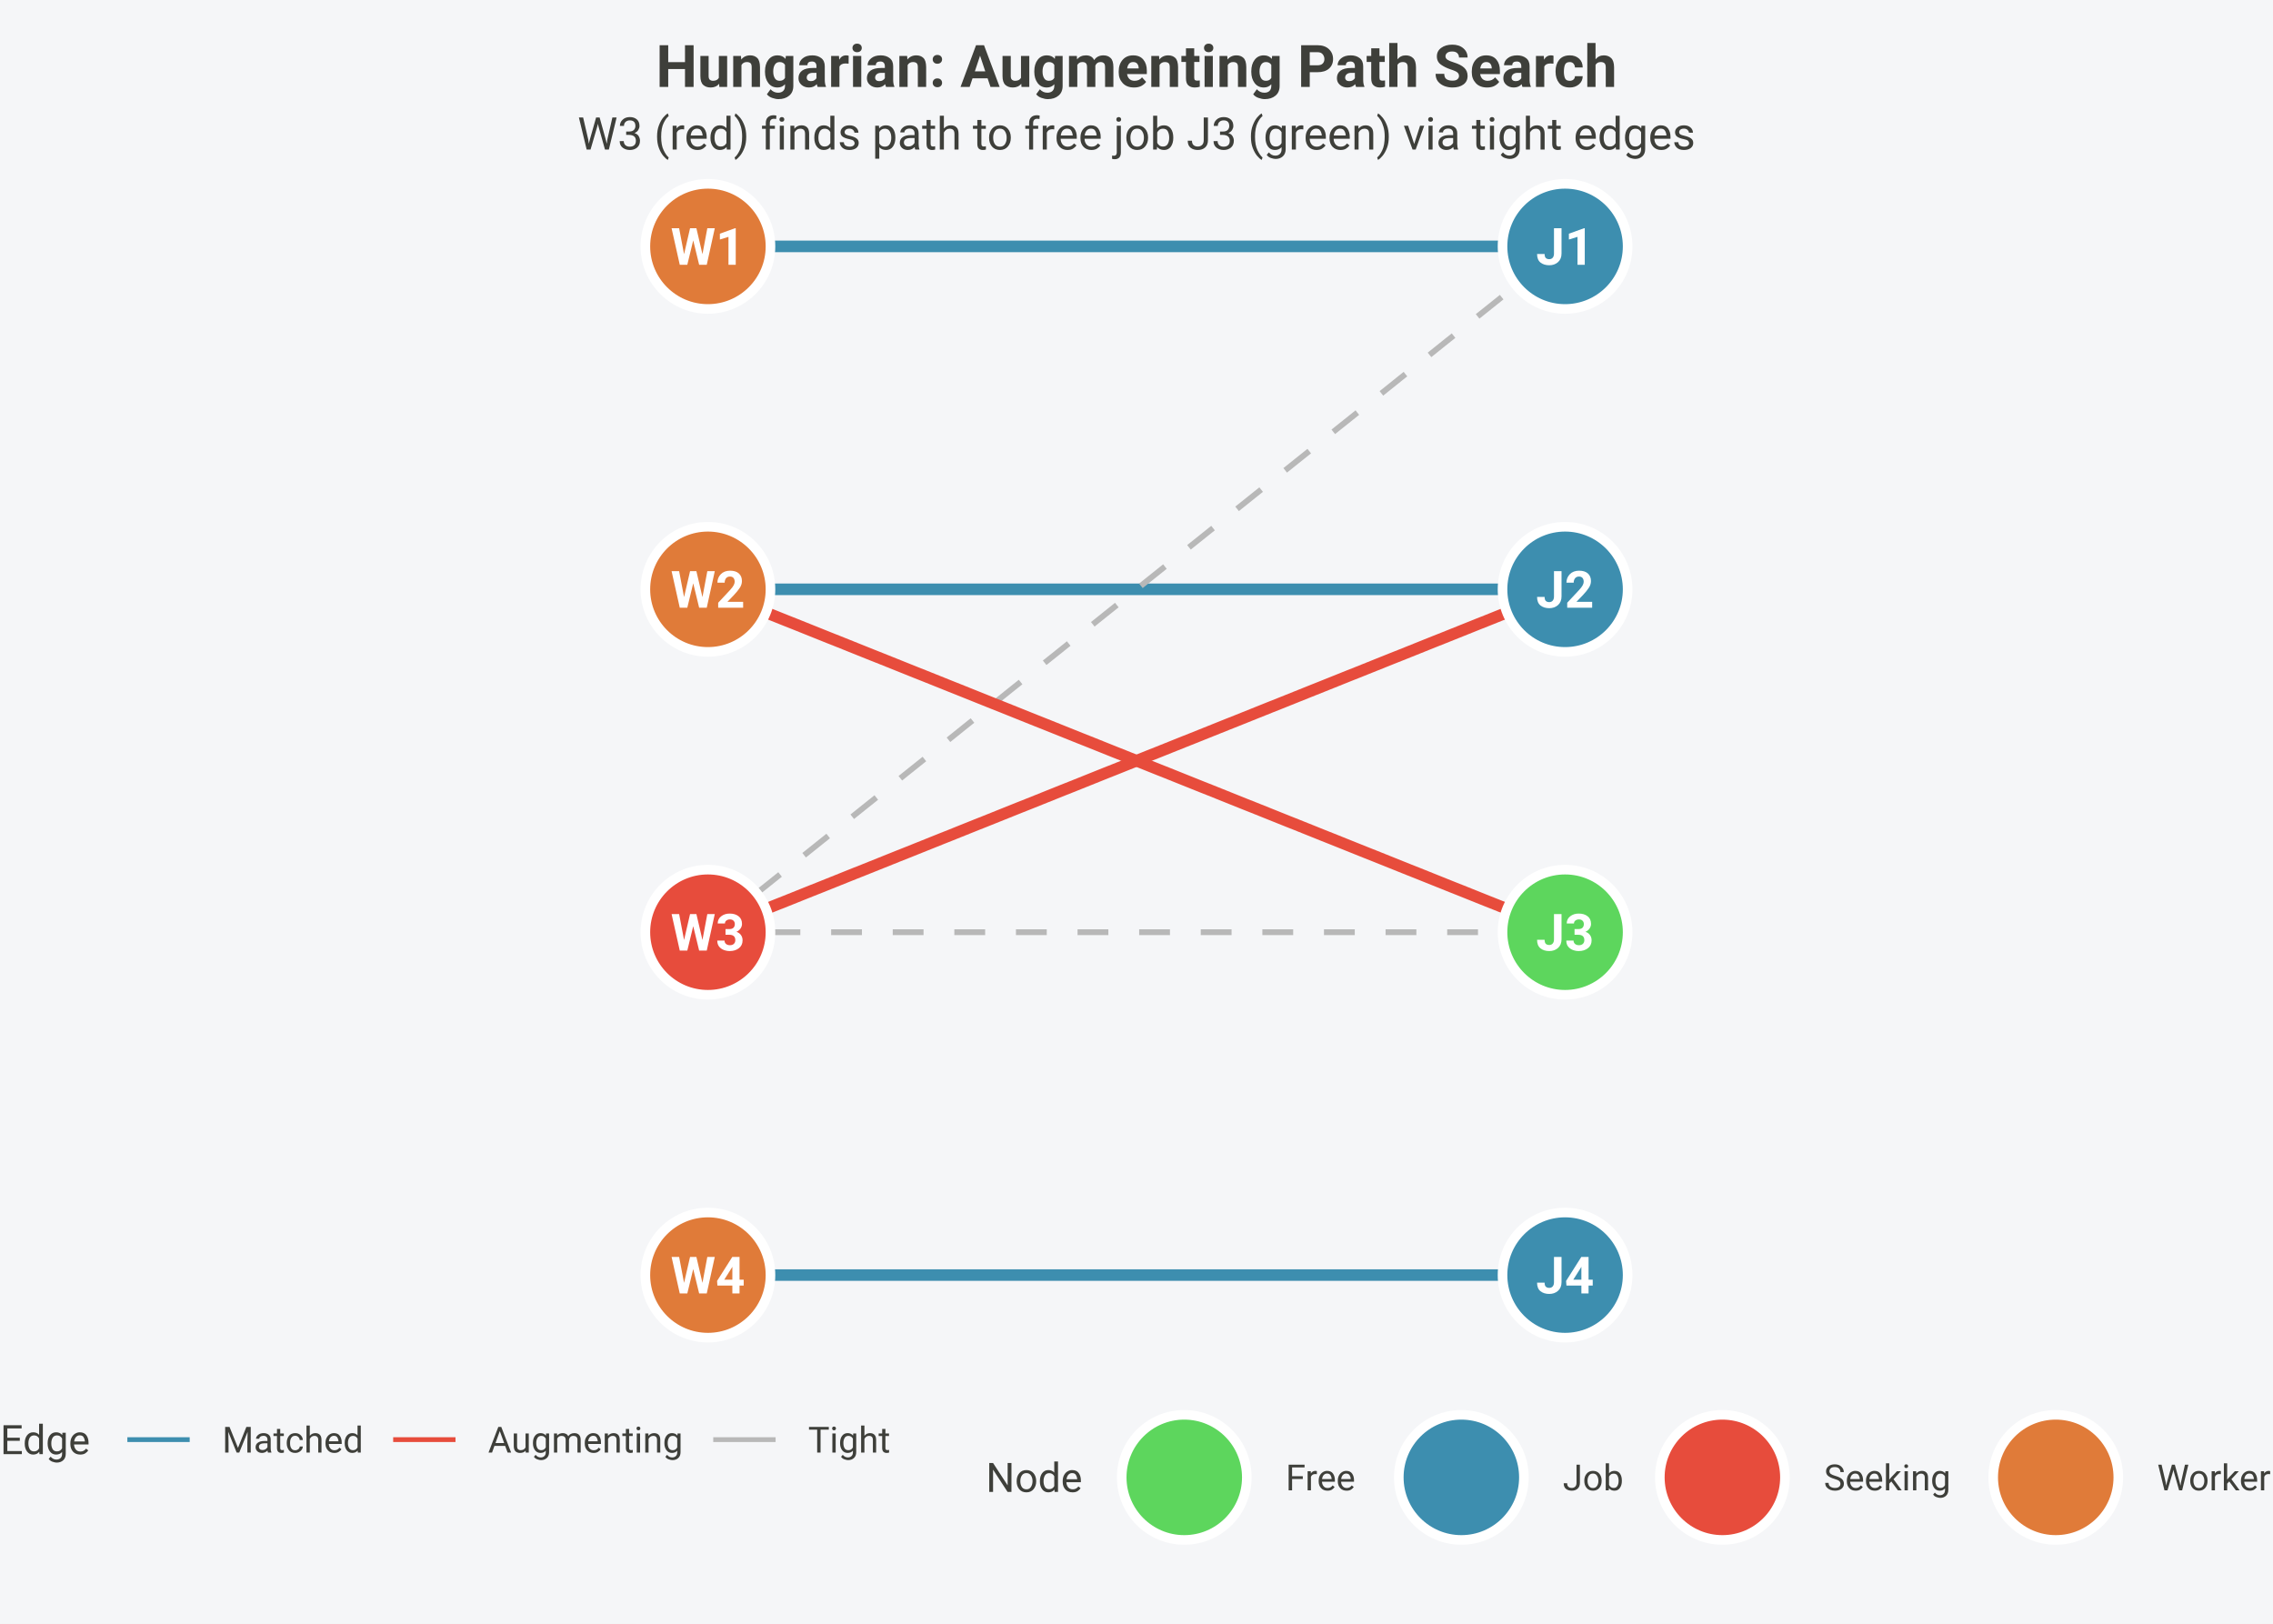
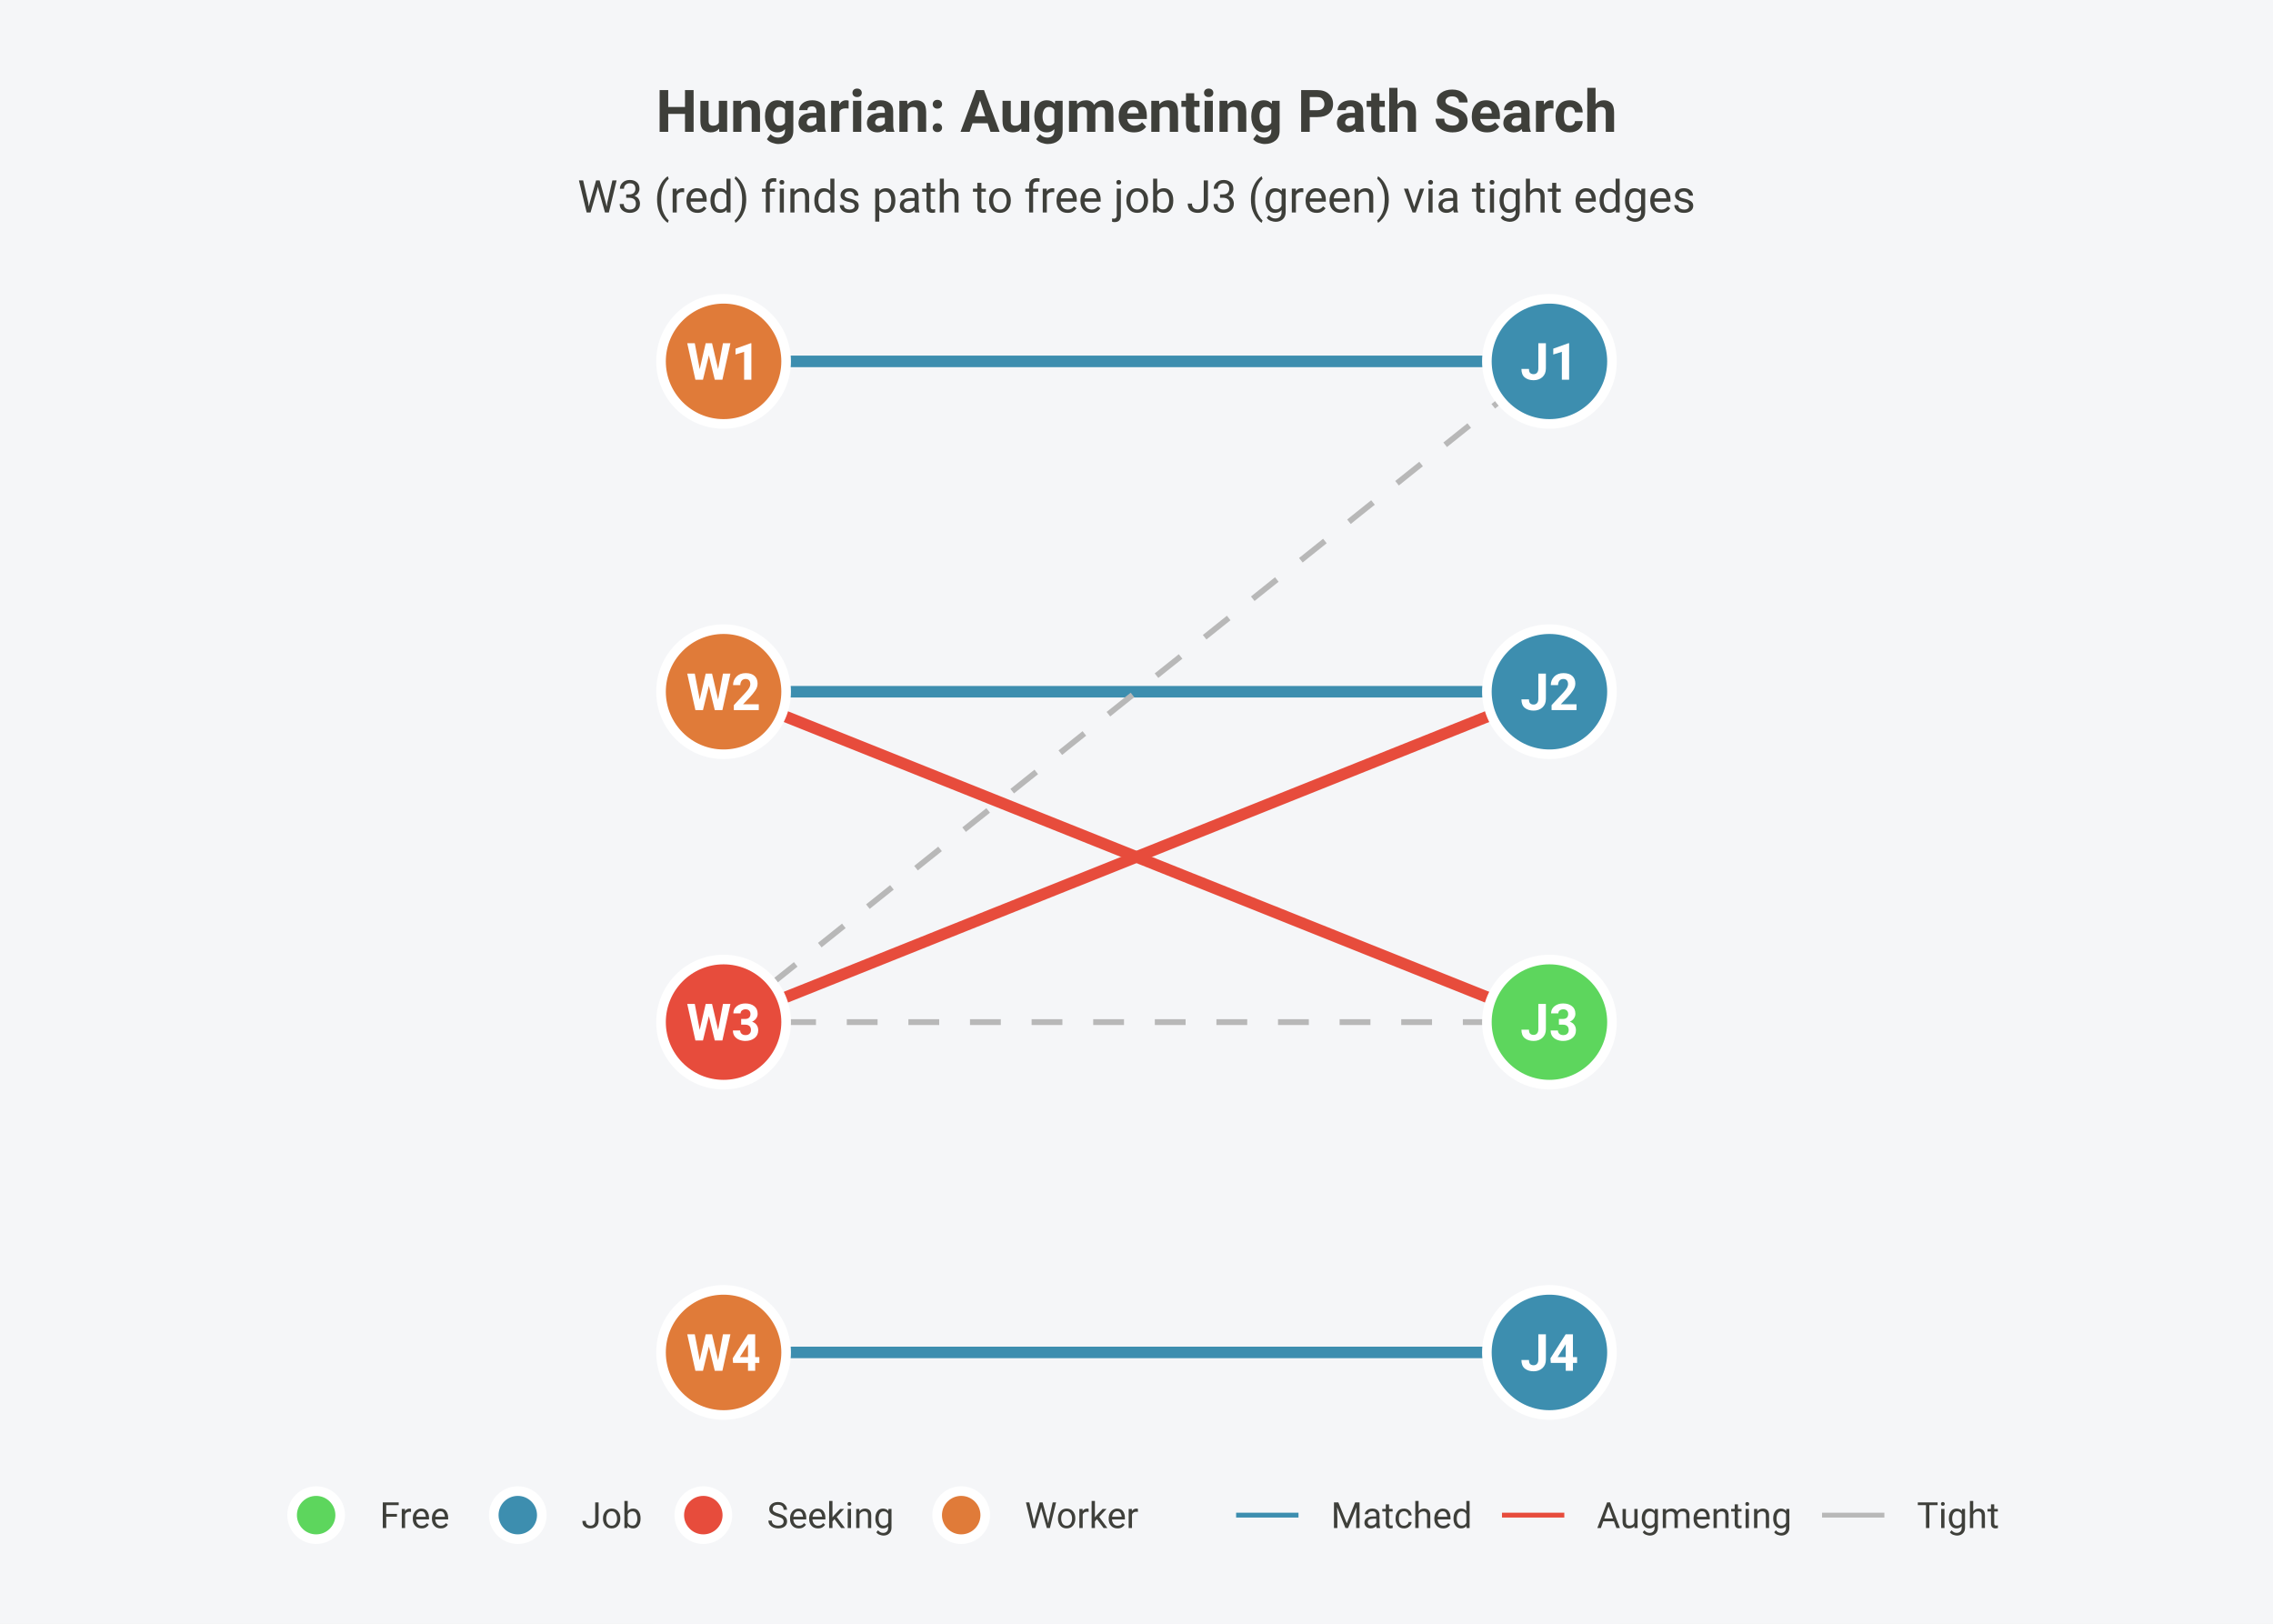
<svg xmlns="http://www.w3.org/2000/svg" width="504.00pt" height="360.00pt" viewBox="0 0 504.00 360.00">
  <g class="svglite">
    <defs>
      <style type="text/css">
    /* theme-aware-processed */
    .svglite line, .svglite polyline, .svglite polygon, .svglite path, .svglite circle {
      fill: none;
      stroke: #3E3F3A;
      stroke-linecap: round;
      stroke-linejoin: round;
      stroke-miterlimit: 10.00;
    }
    .svglite &gt; g &gt; rect {
      fill: none;
      stroke: #3E3F3A;
      stroke-linecap: round;
      stroke-linejoin: round;
      stroke-miterlimit: 10.00;
    }
    .svglite text {
      white-space: pre;
      fill: #3E3F3A;
    }
    .svglite g.glyphgroup path {
      fill: inherit;
      stroke: none;
    }
  </style>
    </defs>
    <rect width="100%" height="100%" style="stroke: none; fill: #F5F6F8;" />
    <defs>
      <clipPath id="cpMC4wMHw1MDQuMDB8MC4wMHwzNjAuMDA=">
        <rect x="0.00" y="0.00" width="504.00" height="360.00" />
      </clipPath>
    </defs>
    <g clip-path="url(#cpMC4wMHw1MDQuMDB8MC4wMHwzNjAuMDA=)">
</g>
    <defs>
-       <clipPath id="cpMTM3LjUxfDM2Ni40OXwwLjAwfDM2MC4wMA==">
-         <rect x="137.51" y="0.00" width="228.99" height="360.00" />
+       <clipPath id="cpMTQxLjMzfDM2Mi42N3wwLjAwfDM2MC4wMA==">
+         <rect x="141.33" y="0.00" width="221.35" height="360.00" />
      </clipPath>
    </defs>
-     <g clip-path="url(#cpMTM3LjUxfDM2Ni40OXwwLjAwfDM2MC4wMA==)">
-       <rect rx="4" x="137.51" y="0.00" width="228.99" height="360.00" style="stroke-width: 1.07; stroke: none; fill: #F5F6F8;" />
+     <g clip-path="url(#cpMTQxLjMzfDM2Mi42N3wwLjAwfDM2MC4wMA==)">
+       <rect rx="4" x="141.33" y="0.00" width="221.35" height="360.00" style="stroke-width: 1.07; stroke: none; fill: #F5F6F8;" />
    </g>
    <g clip-path="url(#cpMC4wMHw1MDQuMDB8MC4wMHwzNjAuMDA=)">
-       <polyline points="156.97,54.63 158.89,54.63 160.81,54.63 162.73,54.63 164.65,54.63 166.57,54.63 168.49,54.63 170.41,54.63 172.33,54.63 174.25,54.63 176.17,54.63 178.09,54.63 180.01,54.63 181.93,54.63 183.85,54.63 185.77,54.63 187.69,54.63 189.61,54.63 191.53,54.63 193.45,54.63 195.37,54.63 197.29,54.63 199.21,54.63 201.13,54.63 203.05,54.63 204.97,54.63 206.89,54.63 208.81,54.63 210.73,54.63 212.64,54.63 214.56,54.63 216.48,54.63 218.40,54.63 220.32,54.63 222.24,54.63 224.16,54.63 226.08,54.63 228.00,54.63 229.92,54.63 231.84,54.63 233.76,54.63 235.68,54.63 237.60,54.63 239.52,54.63 241.44,54.63 243.36,54.63 245.28,54.63 247.20,54.63 249.12,54.63 251.04,54.63 252.96,54.63 254.88,54.63 256.80,54.63 258.72,54.63 260.64,54.63 262.56,54.63 264.48,54.63 266.40,54.63 268.32,54.63 270.24,54.63 272.16,54.63 274.08,54.63 276.00,54.63 277.92,54.63 279.84,54.63 281.76,54.63 283.68,54.63 285.60,54.63 287.52,54.63 289.44,54.63 291.36,54.63 293.27,54.63 295.19,54.63 297.11,54.63 299.03,54.63 300.95,54.63 302.87,54.63 304.79,54.63 306.71,54.63 308.63,54.63 310.55,54.63 312.47,54.63 314.39,54.63 316.31,54.63 318.23,54.63 320.15,54.63 322.07,54.63 323.99,54.63 325.91,54.63 327.83,54.63 329.75,54.63 331.67,54.63 333.59,54.63 335.51,54.63 337.43,54.63 339.35,54.63 341.27,54.63 343.19,54.63 345.11,54.63 347.03,54.63 " style="stroke-width: 2.56; stroke: #3D8EAF; stroke-linecap: butt;" />
-       <polyline points="156.97,130.66 158.89,130.66 160.81,130.66 162.73,130.66 164.65,130.66 166.57,130.66 168.49,130.66 170.41,130.66 172.33,130.66 174.25,130.66 176.17,130.66 178.09,130.66 180.01,130.66 181.93,130.66 183.85,130.66 185.77,130.66 187.69,130.66 189.61,130.66 191.53,130.66 193.45,130.66 195.37,130.66 197.29,130.66 199.21,130.66 201.13,130.66 203.05,130.66 204.97,130.66 206.89,130.66 208.81,130.66 210.73,130.66 212.64,130.66 214.56,130.66 216.48,130.66 218.40,130.66 220.32,130.66 222.24,130.66 224.16,130.66 226.08,130.66 228.00,130.66 229.92,130.66 231.84,130.66 233.76,130.66 235.68,130.66 237.60,130.66 239.52,130.66 241.44,130.66 243.36,130.66 245.28,130.66 247.20,130.66 249.12,130.66 251.04,130.66 252.96,130.66 254.88,130.66 256.80,130.66 258.72,130.66 260.64,130.66 262.56,130.66 264.48,130.66 266.40,130.66 268.32,130.66 270.24,130.66 272.16,130.66 274.08,130.66 276.00,130.66 277.92,130.66 279.84,130.66 281.76,130.66 283.68,130.66 285.60,130.66 287.52,130.66 289.44,130.66 291.36,130.66 293.27,130.66 295.19,130.66 297.11,130.66 299.03,130.66 300.95,130.66 302.87,130.66 304.79,130.66 306.71,130.66 308.63,130.66 310.55,130.66 312.47,130.66 314.39,130.66 316.31,130.66 318.23,130.66 320.15,130.66 322.07,130.66 323.99,130.66 325.91,130.66 327.83,130.66 329.75,130.66 331.67,130.66 333.59,130.66 335.51,130.66 337.43,130.66 339.35,130.66 341.27,130.66 343.19,130.66 345.11,130.66 347.03,130.66 " style="stroke-width: 2.56; stroke: #3D8EAF; stroke-linecap: butt;" />
-       <polyline points="156.97,282.70 158.89,282.70 160.81,282.70 162.73,282.70 164.65,282.70 166.57,282.70 168.49,282.70 170.41,282.70 172.33,282.70 174.25,282.70 176.17,282.70 178.09,282.70 180.01,282.70 181.93,282.70 183.85,282.70 185.77,282.70 187.69,282.70 189.61,282.70 191.53,282.70 193.45,282.70 195.37,282.70 197.29,282.70 199.21,282.70 201.13,282.70 203.05,282.70 204.97,282.70 206.89,282.70 208.81,282.70 210.73,282.70 212.64,282.70 214.56,282.70 216.48,282.70 218.40,282.70 220.32,282.70 222.24,282.70 224.16,282.70 226.08,282.70 228.00,282.70 229.92,282.70 231.84,282.70 233.76,282.70 235.68,282.70 237.60,282.70 239.52,282.70 241.44,282.70 243.36,282.70 245.28,282.70 247.20,282.70 249.12,282.70 251.04,282.70 252.96,282.70 254.88,282.70 256.80,282.70 258.72,282.70 260.64,282.70 262.56,282.70 264.48,282.70 266.40,282.70 268.32,282.70 270.24,282.70 272.16,282.70 274.08,282.70 276.00,282.70 277.92,282.70 279.84,282.70 281.76,282.70 283.68,282.70 285.60,282.70 287.52,282.70 289.44,282.70 291.36,282.70 293.27,282.70 295.19,282.70 297.11,282.70 299.03,282.70 300.95,282.70 302.87,282.70 304.79,282.70 306.71,282.70 308.63,282.70 310.55,282.70 312.47,282.70 314.39,282.70 316.31,282.70 318.23,282.70 320.15,282.70 322.07,282.70 323.99,282.70 325.91,282.70 327.83,282.70 329.75,282.70 331.67,282.70 333.59,282.70 335.51,282.70 337.43,282.70 339.35,282.70 341.27,282.70 343.19,282.70 345.11,282.70 347.03,282.70 " style="stroke-width: 2.56; stroke: #3D8EAF; stroke-linecap: butt;" />
-       <polyline points="156.97,206.68 158.89,206.68 160.81,206.68 162.73,206.68 164.65,206.68 166.57,206.68 168.49,206.68 170.41,206.68 172.33,206.68 174.25,206.68 176.17,206.68 178.09,206.68 180.01,206.68 181.93,206.68 183.85,206.68 185.77,206.68 187.69,206.68 189.61,206.68 191.53,206.68 193.45,206.68 195.37,206.68 197.29,206.68 199.21,206.68 201.13,206.68 203.05,206.68 204.97,206.68 206.89,206.68 208.81,206.68 210.73,206.68 212.64,206.68 214.56,206.68 216.48,206.68 218.40,206.68 220.32,206.68 222.24,206.68 224.16,206.68 226.08,206.68 228.00,206.68 229.92,206.68 231.84,206.68 233.76,206.68 235.68,206.68 237.60,206.68 239.52,206.68 241.44,206.68 243.36,206.68 245.28,206.68 247.20,206.68 249.12,206.68 251.04,206.68 252.96,206.68 254.88,206.68 256.80,206.68 258.72,206.68 260.64,206.68 262.56,206.68 264.48,206.68 266.40,206.68 268.32,206.68 270.24,206.68 272.16,206.68 274.08,206.68 276.00,206.68 277.92,206.68 279.84,206.68 281.76,206.68 283.68,206.68 285.60,206.68 287.52,206.68 289.44,206.68 291.36,206.68 293.27,206.68 295.19,206.68 297.11,206.68 299.03,206.68 300.95,206.68 302.87,206.68 304.79,206.68 306.71,206.68 308.63,206.68 310.55,206.68 312.47,206.68 314.39,206.68 316.31,206.68 318.23,206.68 320.15,206.68 322.07,206.68 323.99,206.68 325.91,206.68 327.83,206.68 329.75,206.68 331.67,206.68 333.59,206.68 335.51,206.68 337.43,206.68 339.35,206.68 341.27,206.68 343.19,206.68 345.11,206.68 347.03,206.68 " style="stroke-width: 1.28; stroke: #B8B8B8; stroke-dasharray: 6.83,6.83; stroke-linecap: butt;" />
-       <polyline points="156.97,206.68 158.89,205.91 160.81,205.14 162.73,204.37 164.65,203.61 166.57,202.84 168.49,202.07 170.41,201.30 172.33,200.53 174.25,199.77 176.17,199.00 178.09,198.23 180.01,197.46 181.93,196.70 183.85,195.93 185.77,195.16 187.69,194.39 189.61,193.62 191.53,192.86 193.45,192.09 195.37,191.32 197.29,190.55 199.21,189.78 201.13,189.02 203.05,188.25 204.97,187.48 206.89,186.71 208.81,185.94 210.73,185.18 212.64,184.41 214.56,183.64 216.48,182.87 218.40,182.11 220.32,181.34 222.24,180.57 224.16,179.80 226.08,179.03 228.00,178.27 229.92,177.50 231.84,176.73 233.76,175.96 235.68,175.19 237.60,174.43 239.52,173.66 241.44,172.89 243.36,172.12 245.28,171.35 247.20,170.59 249.12,169.82 251.04,169.05 252.96,168.28 254.88,167.51 256.80,166.75 258.72,165.98 260.64,165.21 262.56,164.44 264.48,163.68 266.40,162.91 268.32,162.14 270.24,161.37 272.16,160.60 274.08,159.84 276.00,159.07 277.92,158.30 279.84,157.53 281.76,156.76 283.68,156.00 285.60,155.23 287.52,154.46 289.44,153.69 291.36,152.92 293.27,152.16 295.19,151.39 297.11,150.62 299.03,149.85 300.95,149.09 302.87,148.32 304.79,147.55 306.71,146.78 308.63,146.01 310.55,145.25 312.47,144.48 314.39,143.71 316.31,142.94 318.23,142.17 320.15,141.41 322.07,140.64 323.99,139.87 325.91,139.10 327.83,138.33 329.75,137.57 331.67,136.80 333.59,136.03 335.51,135.26 337.43,134.50 339.35,133.73 341.27,132.96 343.19,132.19 345.11,131.42 347.03,130.66 " style="stroke-width: 2.56; stroke: #E74C3C; stroke-linecap: butt;" />
-       <polyline points="156.97,206.68 158.89,205.14 160.81,203.61 162.73,202.07 164.65,200.53 166.57,199.00 168.49,197.46 170.41,195.93 172.33,194.39 174.25,192.86 176.17,191.32 178.09,189.78 180.01,188.25 181.93,186.71 183.85,185.18 185.77,183.64 187.69,182.11 189.61,180.57 191.53,179.03 193.45,177.50 195.37,175.96 197.29,174.43 199.21,172.89 201.13,171.35 203.05,169.82 204.97,168.28 206.89,166.75 208.81,165.21 210.73,163.68 212.64,162.14 214.56,160.60 216.48,159.07 218.40,157.53 220.32,156.00 222.24,154.46 224.16,152.92 226.08,151.39 228.00,149.85 229.92,148.32 231.84,146.78 233.76,145.25 235.68,143.71 237.60,142.17 239.52,140.64 241.44,139.10 243.36,137.57 245.28,136.03 247.20,134.50 249.12,132.96 251.04,131.42 252.96,129.89 254.88,128.35 256.80,126.82 258.72,125.28 260.64,123.74 262.56,122.21 264.48,120.67 266.40,119.14 268.32,117.60 270.24,116.07 272.16,114.53 274.08,112.99 276.00,111.46 277.92,109.92 279.84,108.39 281.76,106.85 283.68,105.31 285.60,103.78 287.52,102.24 289.44,100.71 291.36,99.17 293.27,97.64 295.19,96.10 297.11,94.56 299.03,93.03 300.95,91.49 302.87,89.96 304.79,88.42 306.71,86.89 308.63,85.35 310.55,83.81 312.47,82.28 314.39,80.74 316.31,79.21 318.23,77.67 320.15,76.13 322.07,74.60 323.99,73.06 325.91,71.53 327.83,69.99 329.75,68.46 331.67,66.92 333.59,65.38 335.51,63.85 337.43,62.31 339.35,60.78 341.27,59.24 343.19,57.70 345.11,56.17 347.03,54.63 " style="stroke-width: 1.28; stroke: #B8B8B8; stroke-dasharray: 6.83,6.83; stroke-linecap: butt;" />
-       <polyline points="156.97,130.66 158.89,131.42 160.81,132.19 162.73,132.96 164.65,133.73 166.57,134.50 168.49,135.26 170.41,136.03 172.33,136.80 174.25,137.57 176.17,138.33 178.09,139.10 180.01,139.87 181.93,140.64 183.85,141.41 185.77,142.17 187.69,142.94 189.61,143.71 191.53,144.48 193.45,145.25 195.37,146.01 197.29,146.78 199.21,147.55 201.13,148.32 203.05,149.09 204.97,149.85 206.89,150.62 208.81,151.39 210.73,152.16 212.64,152.92 214.56,153.69 216.48,154.46 218.40,155.23 220.32,156.00 222.24,156.76 224.16,157.53 226.08,158.30 228.00,159.07 229.92,159.84 231.84,160.60 233.76,161.37 235.68,162.14 237.60,162.91 239.52,163.68 241.44,164.44 243.36,165.21 245.28,165.98 247.20,166.75 249.12,167.51 251.04,168.28 252.96,169.05 254.88,169.82 256.80,170.59 258.72,171.35 260.64,172.12 262.56,172.89 264.48,173.66 266.40,174.43 268.32,175.19 270.24,175.96 272.16,176.73 274.08,177.50 276.00,178.27 277.92,179.03 279.84,179.80 281.76,180.57 283.68,181.34 285.60,182.11 287.52,182.87 289.44,183.64 291.36,184.41 293.27,185.18 295.19,185.94 297.11,186.71 299.03,187.48 300.95,188.25 302.87,189.02 304.79,189.78 306.71,190.55 308.63,191.32 310.55,192.09 312.47,192.86 314.39,193.62 316.31,194.39 318.23,195.16 320.15,195.93 322.07,196.70 323.99,197.46 325.91,198.23 327.83,199.00 329.75,199.77 331.67,200.53 333.59,201.30 335.51,202.07 337.43,202.84 339.35,203.61 341.27,204.37 343.19,205.14 345.11,205.91 347.03,206.68 " style="stroke-width: 2.56; stroke: #E74C3C; stroke-linecap: butt;" />
-       <circle cx="156.97" cy="54.63" r="13.87" style="stroke-width: 2.13; stroke: #FFFFFF; fill: #E07B39;" />
-       <circle cx="156.97" cy="130.66" r="13.87" style="stroke-width: 2.13; stroke: #FFFFFF; fill: #E07B39;" />
-       <circle cx="156.97" cy="206.68" r="13.87" style="stroke-width: 2.13; stroke: #FFFFFF; fill: #E74C3C;" />
-       <circle cx="156.97" cy="282.70" r="13.87" style="stroke-width: 2.13; stroke: #FFFFFF; fill: #E07B39;" />
-       <circle cx="347.03" cy="54.63" r="13.87" style="stroke-width: 2.13; stroke: #FFFFFF; fill: #3D8EAF;" />
-       <circle cx="347.03" cy="130.66" r="13.87" style="stroke-width: 2.13; stroke: #FFFFFF; fill: #3D8EAF;" />
-       <circle cx="347.03" cy="206.68" r="13.87" style="stroke-width: 2.13; stroke: #FFFFFF; fill: #5DD65D;" />
-       <circle cx="347.03" cy="282.70" r="13.87" style="stroke-width: 2.13; stroke: #FFFFFF; fill: #3D8EAF;" />
-       <text x="156.97" y="58.70" text-anchor="middle" style="font-size: 11.38px; font-weight: bold;fill: #FFFFFF; font-family: &quot;Roboto&quot;, -apple-system, BlinkMacSystemFont, &quot;Segoe UI&quot;, system-ui, sans-serif;" textLength="17.06px" lengthAdjust="spacingAndGlyphs">W1</text>
-       <text x="156.97" y="134.73" text-anchor="middle" style="font-size: 11.38px; font-weight: bold;fill: #FFFFFF; font-family: &quot;Roboto&quot;, -apple-system, BlinkMacSystemFont, &quot;Segoe UI&quot;, system-ui, sans-serif;" textLength="17.06px" lengthAdjust="spacingAndGlyphs">W2</text>
-       <text x="156.97" y="210.75" text-anchor="middle" style="font-size: 11.38px; font-weight: bold;fill: #FFFFFF; font-family: &quot;Roboto&quot;, -apple-system, BlinkMacSystemFont, &quot;Segoe UI&quot;, system-ui, sans-serif;" textLength="17.06px" lengthAdjust="spacingAndGlyphs">W3</text>
-       <text x="156.97" y="286.77" text-anchor="middle" style="font-size: 11.38px; font-weight: bold;fill: #FFFFFF; font-family: &quot;Roboto&quot;, -apple-system, BlinkMacSystemFont, &quot;Segoe UI&quot;, system-ui, sans-serif;" textLength="17.06px" lengthAdjust="spacingAndGlyphs">W4</text>
-       <text x="347.03" y="58.70" text-anchor="middle" style="font-size: 11.38px; font-weight: bold;fill: #FFFFFF; font-family: &quot;Roboto&quot;, -apple-system, BlinkMacSystemFont, &quot;Segoe UI&quot;, system-ui, sans-serif;" textLength="12.66px" lengthAdjust="spacingAndGlyphs">J1</text>
-       <text x="347.03" y="134.73" text-anchor="middle" style="font-size: 11.38px; font-weight: bold;fill: #FFFFFF; font-family: &quot;Roboto&quot;, -apple-system, BlinkMacSystemFont, &quot;Segoe UI&quot;, system-ui, sans-serif;" textLength="12.66px" lengthAdjust="spacingAndGlyphs">J2</text>
-       <text x="347.03" y="210.75" text-anchor="middle" style="font-size: 11.38px; font-weight: bold;fill: #FFFFFF; font-family: &quot;Roboto&quot;, -apple-system, BlinkMacSystemFont, &quot;Segoe UI&quot;, system-ui, sans-serif;" textLength="12.66px" lengthAdjust="spacingAndGlyphs">J3</text>
-       <text x="347.03" y="286.77" text-anchor="middle" style="font-size: 11.38px; font-weight: bold;fill: #FFFFFF; font-family: &quot;Roboto&quot;, -apple-system, BlinkMacSystemFont, &quot;Segoe UI&quot;, system-ui, sans-serif;" textLength="12.66px" lengthAdjust="spacingAndGlyphs">J4</text>
-       <text x="0.030" y="322.40" style="font-size: 9.00px;fill: #3E3F3A; font-family: &quot;Roboto&quot;, -apple-system, BlinkMacSystemFont, &quot;Segoe UI&quot;, system-ui, sans-serif;" textLength="21.00px" lengthAdjust="spacingAndGlyphs">Edge</text>
-       <line x1="28.24" y1="319.18" x2="42.06" y2="319.18" style="stroke-width: 1.07; stroke: #3D8EAF; stroke-linecap: butt;" />
-       <line x1="87.18" y1="319.18" x2="101.00" y2="319.18" style="stroke-width: 1.07; stroke: #E74C3C; stroke-linecap: butt;" />
-       <line x1="158.15" y1="319.18" x2="171.98" y2="319.18" style="stroke-width: 1.07; stroke: #B8B8B8; stroke-linecap: butt;" />
-       <text x="49.27" y="322.05" style="font-size: 8.00px;fill: #3E3F3A; font-family: &quot;Roboto&quot;, -apple-system, BlinkMacSystemFont, &quot;Segoe UI&quot;, system-ui, sans-serif;" textLength="30.70px" lengthAdjust="spacingAndGlyphs">Matched</text>
-       <text x="108.21" y="322.05" style="font-size: 8.00px;fill: #3E3F3A; font-family: &quot;Roboto&quot;, -apple-system, BlinkMacSystemFont, &quot;Segoe UI&quot;, system-ui, sans-serif;" textLength="42.73px" lengthAdjust="spacingAndGlyphs">Augmenting</text>
-       <text x="179.18" y="322.05" style="font-size: 8.00px;fill: #3E3F3A; font-family: &quot;Roboto&quot;, -apple-system, BlinkMacSystemFont, &quot;Segoe UI&quot;, system-ui, sans-serif;" textLength="17.50px" lengthAdjust="spacingAndGlyphs">Tight</text>
-       <text x="218.60" y="330.77" style="font-size: 9.00px;fill: #3E3F3A; font-family: &quot;Roboto&quot;, -apple-system, BlinkMacSystemFont, &quot;Segoe UI&quot;, system-ui, sans-serif;" textLength="21.50px" lengthAdjust="spacingAndGlyphs">Node</text>
-       <circle cx="262.59" cy="327.55" r="13.87" style="stroke-width: 2.13; stroke: #FFFFFF; fill: #5DD65D;" />
-       <circle cx="324.03" cy="327.55" r="13.87" style="stroke-width: 2.13; stroke: #FFFFFF; fill: #3D8EAF;" />
-       <circle cx="381.91" cy="327.55" r="13.87" style="stroke-width: 2.13; stroke: #FFFFFF; fill: #E74C3C;" />
-       <circle cx="455.83" cy="327.55" r="13.87" style="stroke-width: 2.13; stroke: #FFFFFF; fill: #E07B39;" />
-       <text x="285.08" y="330.42" style="font-size: 8.00px;fill: #3E3F3A; font-family: &quot;Roboto&quot;, -apple-system, BlinkMacSystemFont, &quot;Segoe UI&quot;, system-ui, sans-serif;" textLength="16.47px" lengthAdjust="spacingAndGlyphs">Free</text>
-       <text x="346.52" y="330.42" style="font-size: 8.00px;fill: #3E3F3A; font-family: &quot;Roboto&quot;, -apple-system, BlinkMacSystemFont, &quot;Segoe UI&quot;, system-ui, sans-serif;" textLength="12.91px" lengthAdjust="spacingAndGlyphs">Job</text>
-       <text x="404.40" y="330.42" style="font-size: 8.00px;fill: #3E3F3A; font-family: &quot;Roboto&quot;, -apple-system, BlinkMacSystemFont, &quot;Segoe UI&quot;, system-ui, sans-serif;" textLength="28.94px" lengthAdjust="spacingAndGlyphs">Seeking</text>
-       <text x="478.31" y="330.42" style="font-size: 8.00px;fill: #3E3F3A; font-family: &quot;Roboto&quot;, -apple-system, BlinkMacSystemFont, &quot;Segoe UI&quot;, system-ui, sans-serif;" textLength="25.66px" lengthAdjust="spacingAndGlyphs">Worker</text>
-       <text x="252.00" y="33.16" text-anchor="middle" style="font-size: 10.00px;fill: #3E3F3A; font-family: &quot;Roboto&quot;, -apple-system, BlinkMacSystemFont, &quot;Segoe UI&quot;, system-ui, sans-serif;" textLength="247.95px" lengthAdjust="spacingAndGlyphs">W3 (red) finds path to free job J3 (green) via tight edges</text>
-       <text x="252.00" y="19.27" text-anchor="middle" style="font-size: 13.00px; font-weight: bold;fill: #3E3F3A; font-family: &quot;Roboto&quot;, -apple-system, BlinkMacSystemFont, &quot;Segoe UI&quot;, system-ui, sans-serif;" textLength="226.31px" lengthAdjust="spacingAndGlyphs">Hungarian: Augmenting Path Search</text>
+       <polyline points="160.44,80.12 162.29,80.12 164.14,80.12 165.99,80.12 167.84,80.12 169.69,80.12 171.54,80.12 173.39,80.12 175.24,80.12 177.09,80.12 178.94,80.12 180.79,80.12 182.64,80.12 184.49,80.12 186.34,80.12 188.19,80.12 190.04,80.12 191.89,80.12 193.74,80.12 195.59,80.12 197.44,80.12 199.29,80.12 201.14,80.12 202.99,80.12 204.83,80.12 206.68,80.12 208.53,80.12 210.38,80.12 212.23,80.12 214.08,80.12 215.93,80.12 217.78,80.12 219.63,80.12 221.48,80.12 223.33,80.12 225.18,80.12 227.03,80.12 228.88,80.12 230.73,80.12 232.58,80.12 234.43,80.12 236.28,80.12 238.13,80.12 239.98,80.12 241.83,80.12 243.68,80.12 245.53,80.12 247.38,80.12 249.23,80.12 251.08,80.12 252.92,80.12 254.77,80.12 256.62,80.12 258.47,80.12 260.32,80.12 262.17,80.12 264.02,80.12 265.87,80.12 267.72,80.12 269.57,80.12 271.42,80.12 273.27,80.12 275.12,80.12 276.97,80.12 278.82,80.12 280.67,80.12 282.52,80.12 284.37,80.12 286.22,80.12 288.07,80.12 289.92,80.12 291.77,80.12 293.62,80.12 295.47,80.12 297.32,80.12 299.17,80.12 301.01,80.12 302.86,80.12 304.71,80.12 306.56,80.12 308.41,80.12 310.26,80.12 312.11,80.12 313.96,80.12 315.81,80.12 317.66,80.12 319.51,80.12 321.36,80.12 323.21,80.12 325.06,80.12 326.91,80.12 328.76,80.12 330.61,80.12 332.46,80.12 334.31,80.12 336.16,80.12 338.01,80.12 339.86,80.12 341.71,80.12 343.56,80.12 " style="stroke-width: 2.56; stroke: #3D8EAF; stroke-linecap: butt;" />
+       <polyline points="160.44,153.36 162.29,153.36 164.14,153.36 165.99,153.36 167.84,153.36 169.69,153.36 171.54,153.36 173.39,153.36 175.24,153.36 177.09,153.36 178.94,153.36 180.79,153.36 182.64,153.36 184.49,153.36 186.34,153.36 188.19,153.36 190.04,153.36 191.89,153.36 193.74,153.36 195.59,153.36 197.44,153.36 199.29,153.36 201.14,153.36 202.99,153.36 204.83,153.36 206.68,153.36 208.53,153.36 210.38,153.36 212.23,153.36 214.08,153.36 215.93,153.36 217.78,153.36 219.63,153.36 221.48,153.36 223.33,153.36 225.18,153.36 227.03,153.36 228.88,153.36 230.73,153.36 232.58,153.36 234.43,153.36 236.28,153.36 238.13,153.36 239.98,153.36 241.83,153.36 243.68,153.36 245.53,153.36 247.38,153.36 249.23,153.36 251.08,153.36 252.92,153.36 254.77,153.36 256.62,153.36 258.47,153.36 260.32,153.36 262.17,153.36 264.02,153.36 265.87,153.36 267.72,153.36 269.57,153.36 271.42,153.36 273.27,153.36 275.12,153.36 276.97,153.36 278.82,153.36 280.67,153.36 282.52,153.36 284.37,153.36 286.22,153.36 288.07,153.36 289.92,153.36 291.77,153.36 293.62,153.36 295.47,153.36 297.32,153.36 299.17,153.36 301.01,153.36 302.86,153.36 304.71,153.36 306.56,153.36 308.41,153.36 310.26,153.36 312.11,153.36 313.96,153.36 315.81,153.36 317.66,153.36 319.51,153.36 321.36,153.36 323.21,153.36 325.06,153.36 326.91,153.36 328.76,153.36 330.61,153.36 332.46,153.36 334.31,153.36 336.16,153.36 338.01,153.36 339.86,153.36 341.71,153.36 343.56,153.36 " style="stroke-width: 2.56; stroke: #3D8EAF; stroke-linecap: butt;" />
+       <polyline points="160.44,299.85 162.29,299.85 164.14,299.85 165.99,299.85 167.84,299.85 169.69,299.85 171.54,299.85 173.39,299.85 175.24,299.85 177.09,299.85 178.94,299.85 180.79,299.85 182.64,299.85 184.49,299.85 186.34,299.85 188.19,299.85 190.04,299.85 191.89,299.85 193.74,299.85 195.59,299.85 197.44,299.85 199.29,299.85 201.14,299.85 202.99,299.85 204.83,299.85 206.68,299.85 208.53,299.85 210.38,299.85 212.23,299.85 214.08,299.85 215.93,299.85 217.78,299.85 219.63,299.85 221.48,299.85 223.33,299.85 225.18,299.85 227.03,299.85 228.88,299.85 230.73,299.85 232.58,299.85 234.43,299.85 236.28,299.85 238.13,299.85 239.98,299.85 241.83,299.85 243.68,299.85 245.53,299.85 247.38,299.85 249.23,299.85 251.08,299.85 252.92,299.85 254.77,299.85 256.62,299.85 258.47,299.85 260.32,299.85 262.17,299.85 264.02,299.85 265.87,299.85 267.72,299.85 269.57,299.85 271.42,299.85 273.27,299.85 275.12,299.85 276.97,299.85 278.82,299.85 280.67,299.85 282.52,299.85 284.37,299.85 286.22,299.85 288.07,299.85 289.92,299.85 291.77,299.85 293.62,299.85 295.47,299.85 297.32,299.85 299.17,299.85 301.01,299.85 302.86,299.85 304.71,299.85 306.56,299.85 308.41,299.85 310.26,299.85 312.11,299.85 313.96,299.85 315.81,299.85 317.66,299.85 319.51,299.85 321.36,299.85 323.21,299.85 325.06,299.85 326.91,299.85 328.76,299.85 330.61,299.85 332.46,299.85 334.31,299.85 336.16,299.85 338.01,299.85 339.86,299.85 341.71,299.85 343.56,299.85 " style="stroke-width: 2.56; stroke: #3D8EAF; stroke-linecap: butt;" />
+       <polyline points="160.44,226.61 162.29,226.61 164.14,226.61 165.99,226.61 167.84,226.61 169.69,226.61 171.54,226.61 173.39,226.61 175.24,226.61 177.09,226.61 178.94,226.61 180.79,226.61 182.64,226.61 184.49,226.61 186.34,226.61 188.19,226.61 190.04,226.61 191.89,226.61 193.74,226.61 195.59,226.61 197.44,226.61 199.29,226.61 201.14,226.61 202.99,226.61 204.83,226.61 206.68,226.61 208.53,226.61 210.38,226.61 212.23,226.61 214.08,226.61 215.93,226.61 217.78,226.61 219.63,226.61 221.48,226.61 223.33,226.61 225.18,226.61 227.03,226.61 228.88,226.61 230.73,226.61 232.58,226.61 234.43,226.61 236.28,226.61 238.13,226.61 239.98,226.61 241.83,226.61 243.68,226.61 245.53,226.61 247.38,226.61 249.23,226.61 251.08,226.61 252.92,226.61 254.77,226.61 256.62,226.61 258.47,226.61 260.32,226.61 262.17,226.61 264.02,226.61 265.87,226.61 267.72,226.61 269.57,226.61 271.42,226.61 273.27,226.61 275.12,226.61 276.97,226.61 278.82,226.61 280.67,226.61 282.52,226.61 284.37,226.61 286.22,226.61 288.07,226.61 289.92,226.61 291.77,226.61 293.62,226.61 295.47,226.61 297.32,226.61 299.17,226.61 301.01,226.61 302.86,226.61 304.71,226.61 306.56,226.61 308.41,226.61 310.26,226.61 312.11,226.61 313.96,226.61 315.81,226.61 317.66,226.61 319.51,226.61 321.36,226.61 323.21,226.61 325.06,226.61 326.91,226.61 328.76,226.61 330.61,226.61 332.46,226.61 334.31,226.61 336.16,226.61 338.01,226.61 339.86,226.61 341.71,226.61 343.56,226.61 " style="stroke-width: 1.28; stroke: #B8B8B8; stroke-dasharray: 6.83,6.83; stroke-linecap: butt;" />
+       <polyline points="160.44,226.61 162.29,225.87 164.14,225.13 165.99,224.39 167.84,223.65 169.69,222.91 171.54,222.17 173.39,221.43 175.24,220.69 177.09,219.95 178.94,219.21 180.79,218.47 182.64,217.73 184.49,216.99 186.34,216.25 188.19,215.51 190.04,214.77 191.89,214.03 193.74,213.29 195.59,212.55 197.44,211.81 199.29,211.07 201.14,210.33 202.99,209.59 204.83,208.85 206.68,208.11 208.53,207.37 210.38,206.63 212.23,205.89 214.08,205.15 215.93,204.41 217.78,203.67 219.63,202.93 221.48,202.19 223.33,201.45 225.18,200.71 227.03,199.97 228.88,199.23 230.73,198.49 232.58,197.75 234.43,197.01 236.28,196.27 238.13,195.53 239.98,194.80 241.83,194.06 243.68,193.32 245.53,192.58 247.38,191.84 249.23,191.10 251.08,190.36 252.92,189.62 254.77,188.88 256.62,188.14 258.47,187.40 260.32,186.66 262.17,185.92 264.02,185.18 265.87,184.44 267.72,183.70 269.57,182.96 271.42,182.22 273.27,181.48 275.12,180.74 276.97,180.00 278.82,179.26 280.67,178.52 282.52,177.78 284.37,177.04 286.22,176.30 288.07,175.56 289.92,174.82 291.77,174.08 293.62,173.34 295.47,172.60 297.32,171.86 299.17,171.12 301.01,170.38 302.86,169.64 304.71,168.90 306.56,168.16 308.41,167.42 310.26,166.68 312.11,165.94 313.96,165.20 315.81,164.46 317.66,163.72 319.51,162.98 321.36,162.24 323.21,161.50 325.06,160.76 326.91,160.02 328.76,159.28 330.61,158.54 332.46,157.80 334.31,157.06 336.16,156.32 338.01,155.58 339.86,154.84 341.71,154.10 343.56,153.36 " style="stroke-width: 2.56; stroke: #E74C3C; stroke-linecap: butt;" />
+       <polyline points="160.44,226.61 162.29,225.13 164.14,223.65 165.99,222.17 167.84,220.69 169.69,219.21 171.54,217.73 173.39,216.25 175.24,214.77 177.09,213.29 178.94,211.81 180.79,210.33 182.64,208.85 184.49,207.37 186.34,205.89 188.19,204.41 190.04,202.93 191.89,201.45 193.74,199.97 195.59,198.49 197.44,197.01 199.29,195.53 201.14,194.06 202.99,192.58 204.83,191.10 206.68,189.62 208.53,188.14 210.38,186.66 212.23,185.18 214.08,183.70 215.93,182.22 217.78,180.74 219.63,179.26 221.48,177.78 223.33,176.30 225.18,174.82 227.03,173.34 228.88,171.86 230.73,170.38 232.58,168.90 234.43,167.42 236.28,165.94 238.13,164.46 239.98,162.98 241.83,161.50 243.68,160.02 245.53,158.54 247.38,157.06 249.23,155.58 251.08,154.10 252.92,152.62 254.77,151.14 256.62,149.66 258.47,148.18 260.32,146.71 262.17,145.23 264.02,143.75 265.87,142.27 267.72,140.79 269.57,139.31 271.42,137.83 273.27,136.35 275.12,134.87 276.97,133.39 278.82,131.91 280.67,130.43 282.52,128.95 284.37,127.47 286.22,125.99 288.07,124.51 289.92,123.03 291.77,121.55 293.62,120.07 295.47,118.59 297.32,117.11 299.17,115.63 301.01,114.15 302.86,112.67 304.71,111.19 306.56,109.71 308.41,108.23 310.26,106.75 312.11,105.27 313.96,103.79 315.81,102.31 317.66,100.83 319.51,99.36 321.36,97.88 323.21,96.40 325.06,94.92 326.91,93.44 328.76,91.96 330.61,90.48 332.46,89.00 334.31,87.52 336.16,86.04 338.01,84.56 339.86,83.08 341.71,81.60 343.56,80.12 " style="stroke-width: 1.28; stroke: #B8B8B8; stroke-dasharray: 6.83,6.83; stroke-linecap: butt;" />
+       <polyline points="160.44,153.36 162.29,154.10 164.14,154.84 165.99,155.58 167.84,156.32 169.69,157.06 171.54,157.80 173.39,158.54 175.24,159.28 177.09,160.02 178.94,160.76 180.79,161.50 182.64,162.24 184.49,162.98 186.34,163.72 188.19,164.46 190.04,165.20 191.89,165.94 193.74,166.68 195.59,167.42 197.44,168.16 199.29,168.90 201.14,169.64 202.99,170.38 204.83,171.12 206.68,171.86 208.53,172.60 210.38,173.34 212.23,174.08 214.08,174.82 215.93,175.56 217.78,176.30 219.63,177.04 221.48,177.78 223.33,178.52 225.18,179.26 227.03,180.00 228.88,180.74 230.73,181.48 232.58,182.22 234.43,182.96 236.28,183.70 238.13,184.44 239.98,185.18 241.83,185.92 243.68,186.66 245.53,187.40 247.38,188.14 249.23,188.88 251.08,189.62 252.92,190.36 254.77,191.10 256.62,191.84 258.47,192.58 260.32,193.32 262.17,194.06 264.02,194.80 265.87,195.53 267.72,196.27 269.57,197.01 271.42,197.75 273.27,198.49 275.12,199.23 276.97,199.97 278.82,200.71 280.67,201.45 282.52,202.19 284.37,202.93 286.22,203.67 288.07,204.41 289.92,205.15 291.77,205.89 293.62,206.63 295.47,207.37 297.32,208.11 299.17,208.85 301.01,209.59 302.86,210.33 304.71,211.07 306.56,211.81 308.41,212.55 310.26,213.29 312.11,214.03 313.96,214.77 315.81,215.51 317.66,216.25 319.51,216.99 321.36,217.73 323.21,218.47 325.06,219.21 326.91,219.95 328.76,220.69 330.61,221.43 332.46,222.17 334.31,222.91 336.16,223.65 338.01,224.39 339.86,225.13 341.71,225.87 343.56,226.61 " style="stroke-width: 2.56; stroke: #E74C3C; stroke-linecap: butt;" />
+       <circle cx="160.44" cy="80.12" r="13.87" style="stroke-width: 2.13; stroke: #FFFFFF; fill: #E07B39;" />
+       <circle cx="160.44" cy="153.36" r="13.87" style="stroke-width: 2.13; stroke: #FFFFFF; fill: #E07B39;" />
+       <circle cx="160.44" cy="226.61" r="13.87" style="stroke-width: 2.13; stroke: #FFFFFF; fill: #E74C3C;" />
+       <circle cx="160.44" cy="299.85" r="13.87" style="stroke-width: 2.13; stroke: #FFFFFF; fill: #E07B39;" />
+       <circle cx="343.56" cy="80.12" r="13.87" style="stroke-width: 2.13; stroke: #FFFFFF; fill: #3D8EAF;" />
+       <circle cx="343.56" cy="153.36" r="13.87" style="stroke-width: 2.13; stroke: #FFFFFF; fill: #3D8EAF;" />
+       <circle cx="343.56" cy="226.61" r="13.87" style="stroke-width: 2.13; stroke: #FFFFFF; fill: #5DD65D;" />
+       <circle cx="343.56" cy="299.85" r="13.87" style="stroke-width: 2.13; stroke: #FFFFFF; fill: #3D8EAF;" />
+       <text class="preserve-color" x="160.44" y="84.19" text-anchor="middle" style="font-size: 11.38px; font-weight: bold;fill: #FFFFFF; font-family: &quot;Roboto&quot;, -apple-system, BlinkMacSystemFont, &quot;Segoe UI&quot;, system-ui, sans-serif;" textLength="17.06px" lengthAdjust="spacingAndGlyphs">W1</text>
+       <text class="preserve-color" x="160.44" y="157.44" text-anchor="middle" style="font-size: 11.38px; font-weight: bold;fill: #FFFFFF; font-family: &quot;Roboto&quot;, -apple-system, BlinkMacSystemFont, &quot;Segoe UI&quot;, system-ui, sans-serif;" textLength="17.06px" lengthAdjust="spacingAndGlyphs">W2</text>
+       <text class="preserve-color" x="160.44" y="230.68" text-anchor="middle" style="font-size: 11.38px; font-weight: bold;fill: #FFFFFF; font-family: &quot;Roboto&quot;, -apple-system, BlinkMacSystemFont, &quot;Segoe UI&quot;, system-ui, sans-serif;" textLength="17.06px" lengthAdjust="spacingAndGlyphs">W3</text>
+       <text class="preserve-color" x="160.44" y="303.92" text-anchor="middle" style="font-size: 11.38px; font-weight: bold;fill: #FFFFFF; font-family: &quot;Roboto&quot;, -apple-system, BlinkMacSystemFont, &quot;Segoe UI&quot;, system-ui, sans-serif;" textLength="17.06px" lengthAdjust="spacingAndGlyphs">W4</text>
+       <text class="preserve-color" x="343.56" y="84.19" text-anchor="middle" style="font-size: 11.38px; font-weight: bold;fill: #FFFFFF; font-family: &quot;Roboto&quot;, -apple-system, BlinkMacSystemFont, &quot;Segoe UI&quot;, system-ui, sans-serif;" textLength="12.66px" lengthAdjust="spacingAndGlyphs">J1</text>
+       <text class="preserve-color" x="343.56" y="157.44" text-anchor="middle" style="font-size: 11.38px; font-weight: bold;fill: #FFFFFF; font-family: &quot;Roboto&quot;, -apple-system, BlinkMacSystemFont, &quot;Segoe UI&quot;, system-ui, sans-serif;" textLength="12.66px" lengthAdjust="spacingAndGlyphs">J2</text>
+       <text class="preserve-color" x="343.56" y="230.68" text-anchor="middle" style="font-size: 11.38px; font-weight: bold;fill: #FFFFFF; font-family: &quot;Roboto&quot;, -apple-system, BlinkMacSystemFont, &quot;Segoe UI&quot;, system-ui, sans-serif;" textLength="12.66px" lengthAdjust="spacingAndGlyphs">J3</text>
+       <text class="preserve-color" x="343.56" y="303.92" text-anchor="middle" style="font-size: 11.38px; font-weight: bold;fill: #FFFFFF; font-family: &quot;Roboto&quot;, -apple-system, BlinkMacSystemFont, &quot;Segoe UI&quot;, system-ui, sans-serif;" textLength="12.66px" lengthAdjust="spacingAndGlyphs">J4</text>
+       <circle cx="70.10" cy="335.92" r="5.33" style="stroke-width: 2.13; stroke: #FFFFFF; fill: #5DD65D;" />
+       <circle cx="114.81" cy="335.92" r="5.33" style="stroke-width: 2.13; stroke: #FFFFFF; fill: #3D8EAF;" />
+       <circle cx="155.95" cy="335.92" r="5.33" style="stroke-width: 2.13; stroke: #FFFFFF; fill: #E74C3C;" />
+       <circle cx="213.13" cy="335.92" r="5.33" style="stroke-width: 2.13; stroke: #FFFFFF; fill: #E07B39;" />
+       <text x="84.22" y="338.78" style="font-size: 8.00px;fill: #3E3F3A; font-family: &quot;Roboto&quot;, -apple-system, BlinkMacSystemFont, &quot;Segoe UI&quot;, system-ui, sans-serif;" textLength="16.47px" lengthAdjust="spacingAndGlyphs">Free</text>
+       <text x="128.93" y="338.78" style="font-size: 8.00px;fill: #3E3F3A; font-family: &quot;Roboto&quot;, -apple-system, BlinkMacSystemFont, &quot;Segoe UI&quot;, system-ui, sans-serif;" textLength="12.91px" lengthAdjust="spacingAndGlyphs">Job</text>
+       <text x="170.07" y="338.78" style="font-size: 8.00px;fill: #3E3F3A; font-family: &quot;Roboto&quot;, -apple-system, BlinkMacSystemFont, &quot;Segoe UI&quot;, system-ui, sans-serif;" textLength="28.94px" lengthAdjust="spacingAndGlyphs">Seeking</text>
+       <text x="227.25" y="338.78" style="font-size: 8.00px;fill: #3E3F3A; font-family: &quot;Roboto&quot;, -apple-system, BlinkMacSystemFont, &quot;Segoe UI&quot;, system-ui, sans-serif;" textLength="25.66px" lengthAdjust="spacingAndGlyphs">Worker</text>
+       <line x1="274.09" y1="335.92" x2="287.92" y2="335.92" style="stroke-width: 1.07; stroke: #3D8EAF; stroke-linecap: butt;" />
+       <line x1="333.04" y1="335.92" x2="346.86" y2="335.92" style="stroke-width: 1.07; stroke: #E74C3C; stroke-linecap: butt;" />
+       <line x1="404.01" y1="335.92" x2="417.83" y2="335.92" style="stroke-width: 1.07; stroke: #B8B8B8; stroke-linecap: butt;" />
+       <text x="295.13" y="338.78" style="font-size: 8.00px;fill: #3E3F3A; font-family: &quot;Roboto&quot;, -apple-system, BlinkMacSystemFont, &quot;Segoe UI&quot;, system-ui, sans-serif;" textLength="30.70px" lengthAdjust="spacingAndGlyphs">Matched</text>
+       <text x="354.07" y="338.78" style="font-size: 8.00px;fill: #3E3F3A; font-family: &quot;Roboto&quot;, -apple-system, BlinkMacSystemFont, &quot;Segoe UI&quot;, system-ui, sans-serif;" textLength="42.73px" lengthAdjust="spacingAndGlyphs">Augmenting</text>
+       <text x="425.04" y="338.78" style="font-size: 8.00px;fill: #3E3F3A; font-family: &quot;Roboto&quot;, -apple-system, BlinkMacSystemFont, &quot;Segoe UI&quot;, system-ui, sans-serif;" textLength="17.50px" lengthAdjust="spacingAndGlyphs">Tight</text>
+       <text x="252.00" y="47.10" text-anchor="middle" style="font-size: 10.00px;fill: #3E3F3A; font-family: &quot;Roboto&quot;, -apple-system, BlinkMacSystemFont, &quot;Segoe UI&quot;, system-ui, sans-serif;" textLength="247.95px" lengthAdjust="spacingAndGlyphs">W3 (red) finds path to free job J3 (green) via tight edges</text>
+       <text x="252.00" y="29.23" text-anchor="middle" style="font-size: 13.00px; font-weight: bold;fill: #3E3F3A; font-family: &quot;Roboto&quot;, -apple-system, BlinkMacSystemFont, &quot;Segoe UI&quot;, system-ui, sans-serif;" textLength="226.31px" lengthAdjust="spacingAndGlyphs">Hungarian: Augmenting Path Search</text>
    </g>
  </g>
</svg>
